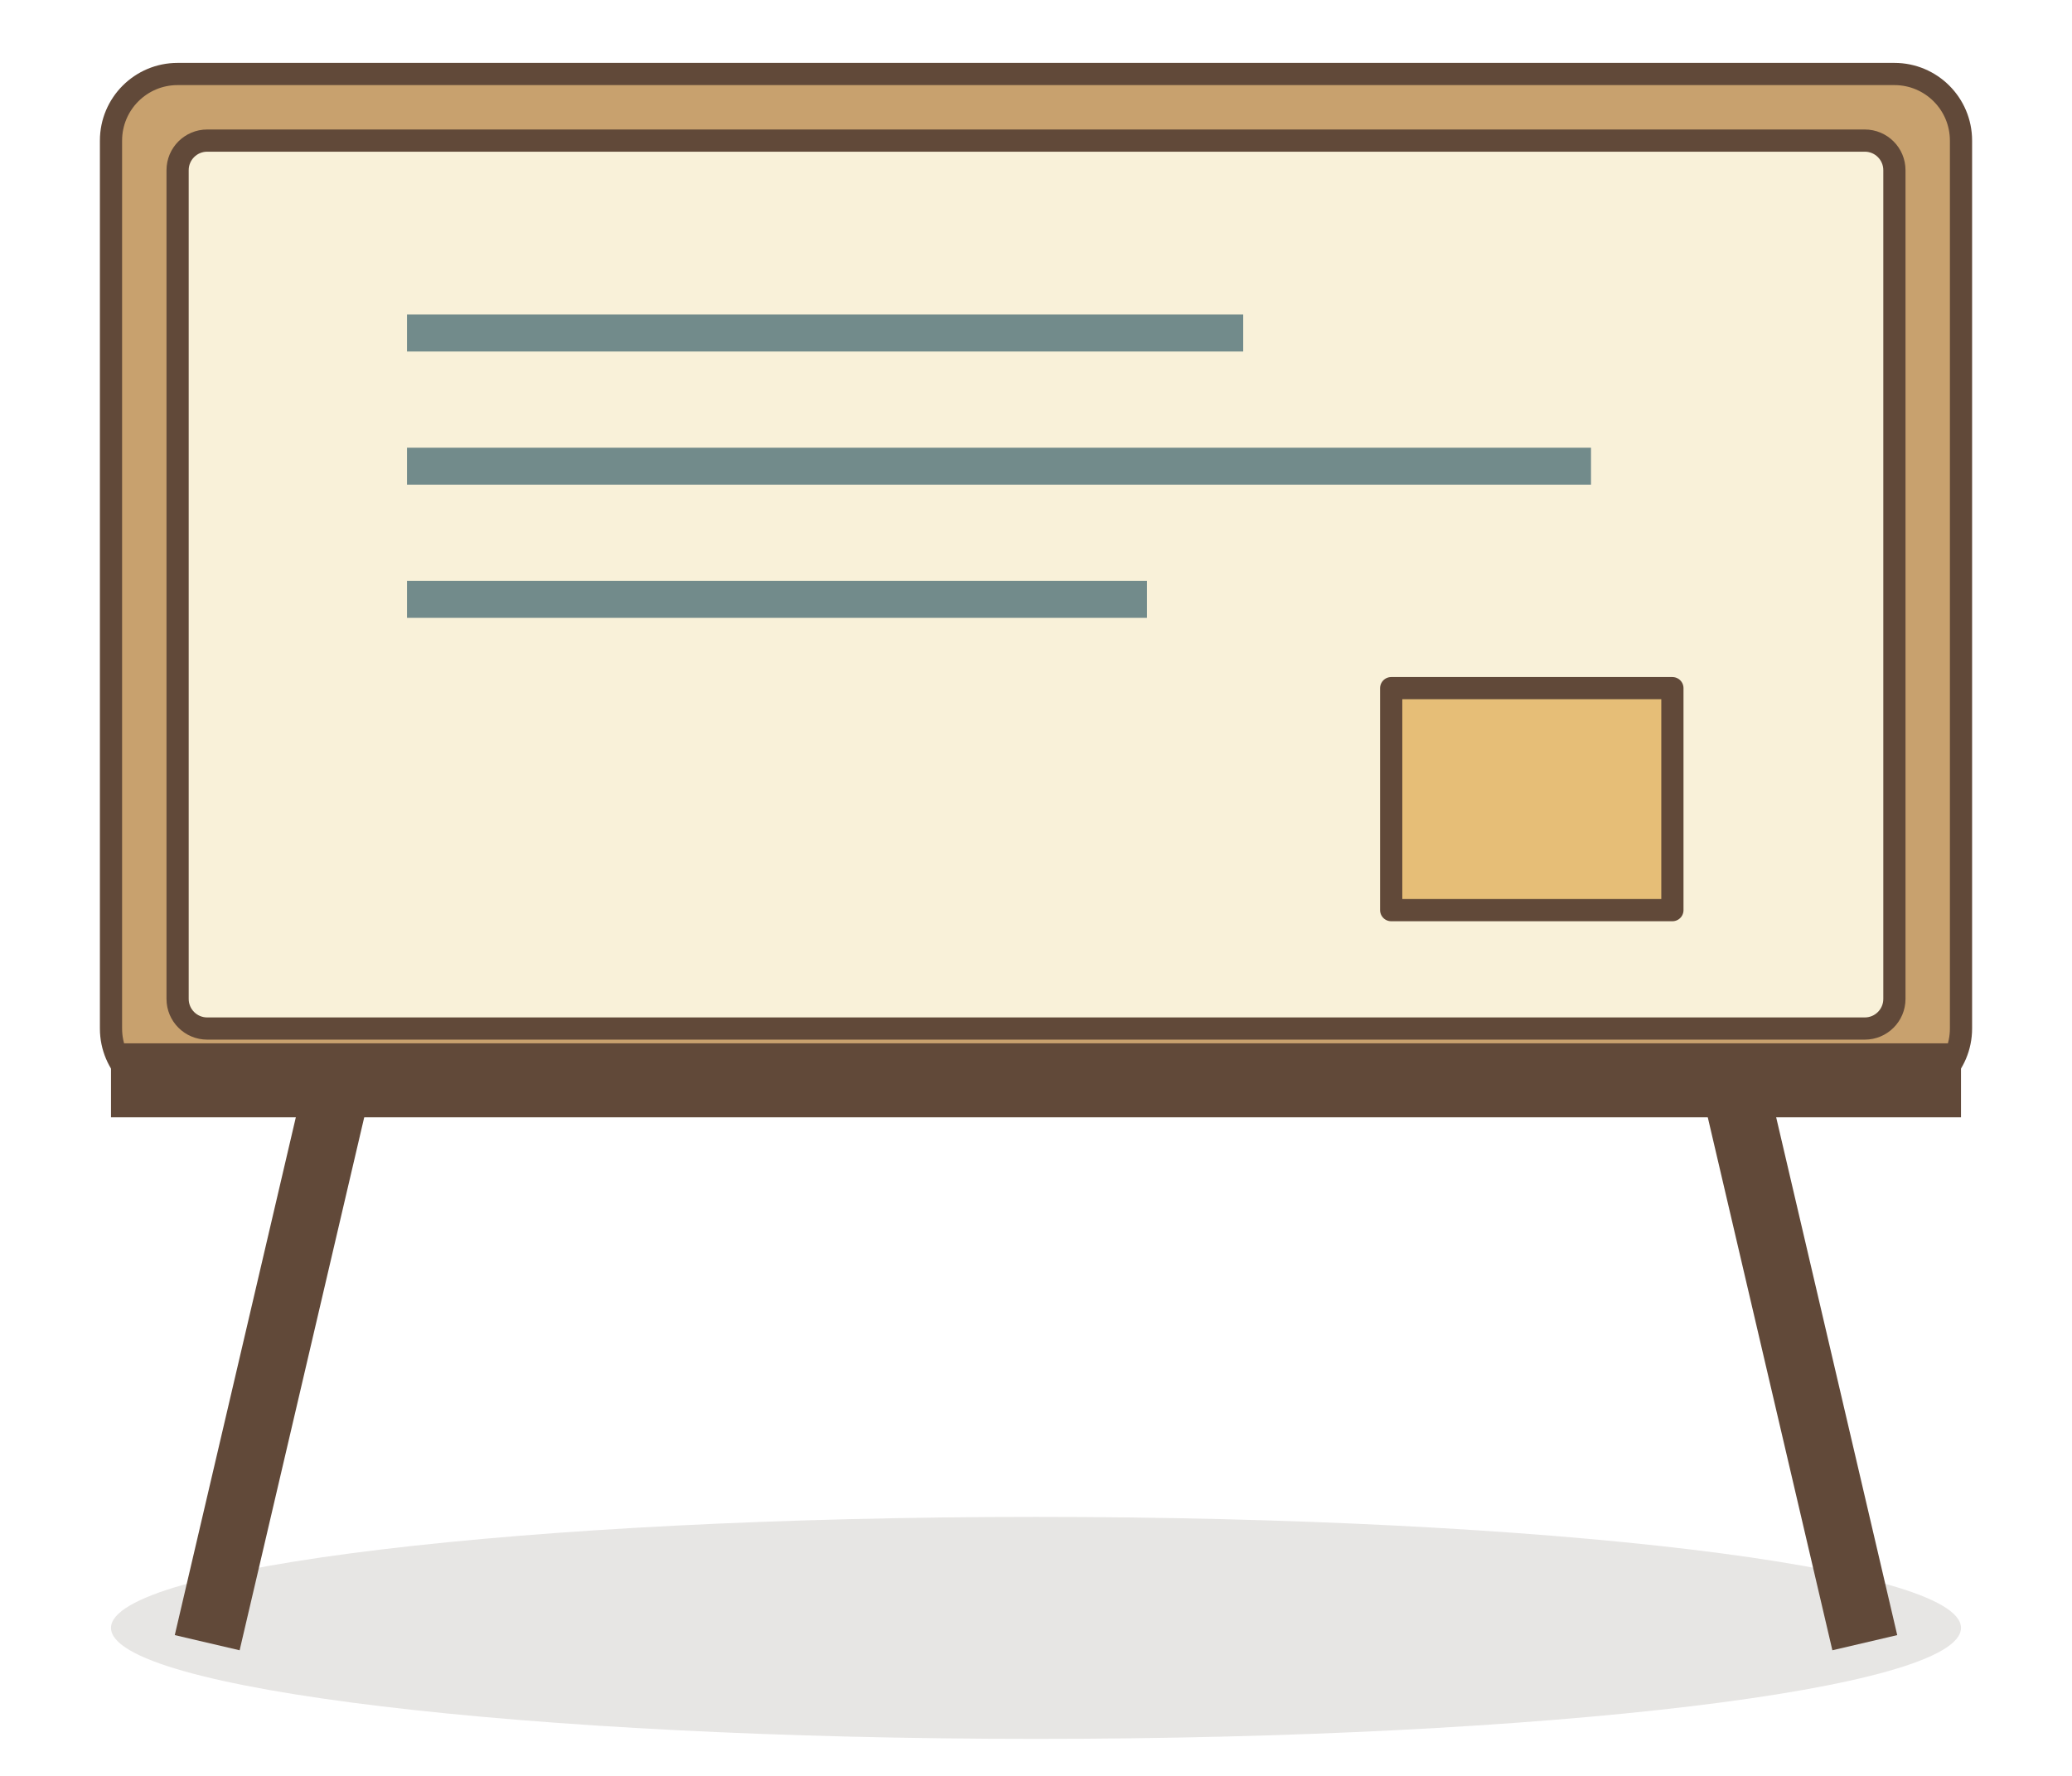
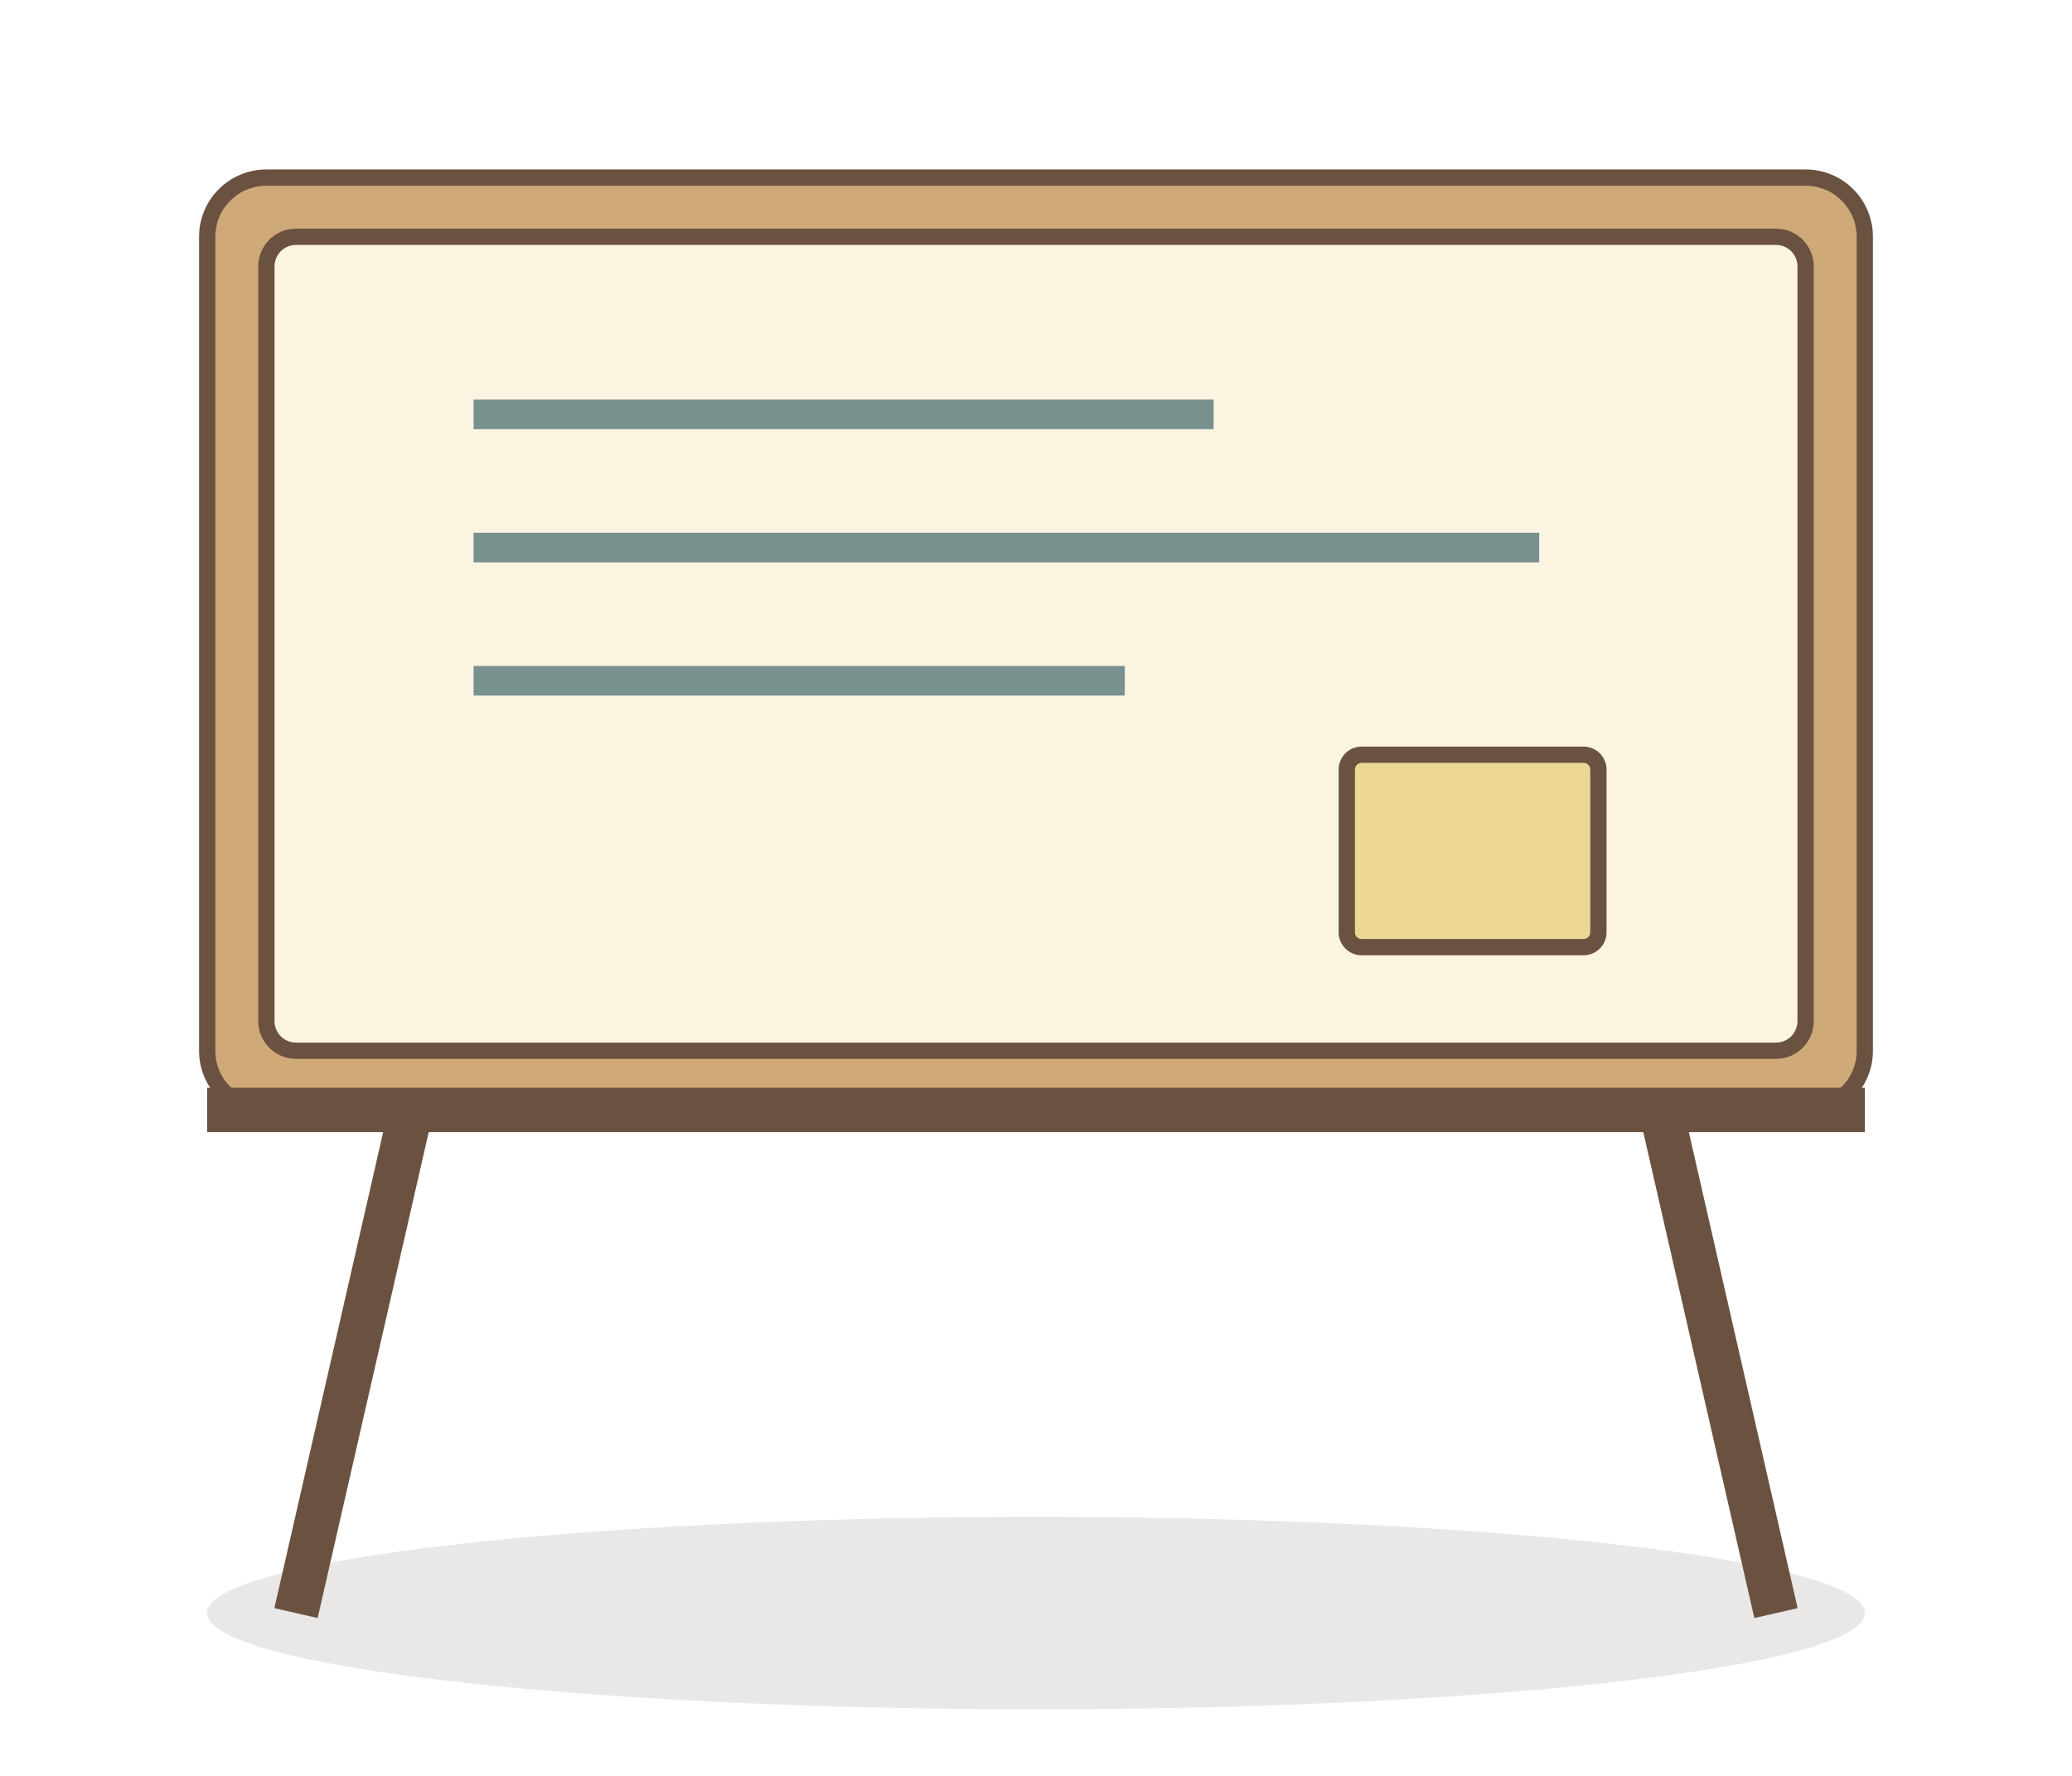
<svg xmlns="http://www.w3.org/2000/svg" viewBox="-140 -200 280 240">
  <defs>
    <linearGradient id="wood" x2="0" y2="1">
-       <stop stop-color="#e2b57e" />
-       <stop offset="1" stop-color="#a66c46" />
+       <stop stop-color="#e5ba85" />
+       <stop offset="1" stop-color="#ab724b" />
+     </linearGradient>
+     <linearGradient id="panel" x2="0" y2="1">
+       <stop stop-color="#9c6946" />
+       <stop offset="1" stop-color="#7d5236" />
    </linearGradient>
    <linearGradient id="screen" x2="0.8" y2="1">
-       <stop stop-color="#243c49" />
-       <stop offset="1" stop-color="#496679" />
+       <stop stop-color="#273e4b" />
+       <stop offset="1" stop-color="#4b697c" />
    </linearGradient>
    <linearGradient id="cloth" x2="0" y2="1">
-       <stop stop-color="#aca98e" />
-       <stop offset="1" stop-color="#686f62" />
+       <stop stop-color="#b2ae94" />
+       <stop offset="1" stop-color="#6c7366" />
    </linearGradient>
  </defs>
-   <g stroke="#614939" stroke-width="3" stroke-linejoin="round">
-     <ellipse cy="20" rx="125" ry="15" fill="#483b31" opacity=".13" stroke="none" />
-     <path d="M-94 -55L-112 22M94 -55L112 22" stroke-width="9" />
-     <rect x="-125" y="-190" width="250" height="138" rx="9" fill="#c8a16e" />
-     <rect x="-116" y="-181" width="232" height="120" rx="4" fill="#f9f1d9" />
-     <path d="M-85 -155H28M-85 -137H75M-85 -119H15" stroke="#728b8b" stroke-width="5" />
-     <rect x="48" y="-107" width="38" height="30" fill="#e6be77" />
-     <path d="M-125 -54H125" stroke-width="10" />
+   <g stroke="#6b5240" stroke-width="2.2" stroke-linejoin="round">
+     <ellipse cy="18" rx="112" ry="13" fill="#483b31" opacity=".12" stroke="none" />
+     <path d="M-84 -52L-100 18M84 -52L100 18" stroke-width="6" />
+     <rect x="-112" y="-176" width="224" height="126" rx="8" fill="#cfa978" />
+     <rect x="-104" y="-168" width="208" height="110" rx="4" fill="#fbf4e1" />
+     <path d="M-76 -144H24M-76 -126H68M-76 -108H12" stroke="#78908e" stroke-width="4" />
+     <rect x="42" y="-98" width="34" height="26" rx="2" fill="#ebd694" />
+     <path d="M-112 -50H112" stroke-width="6" />
  </g>
</svg>
